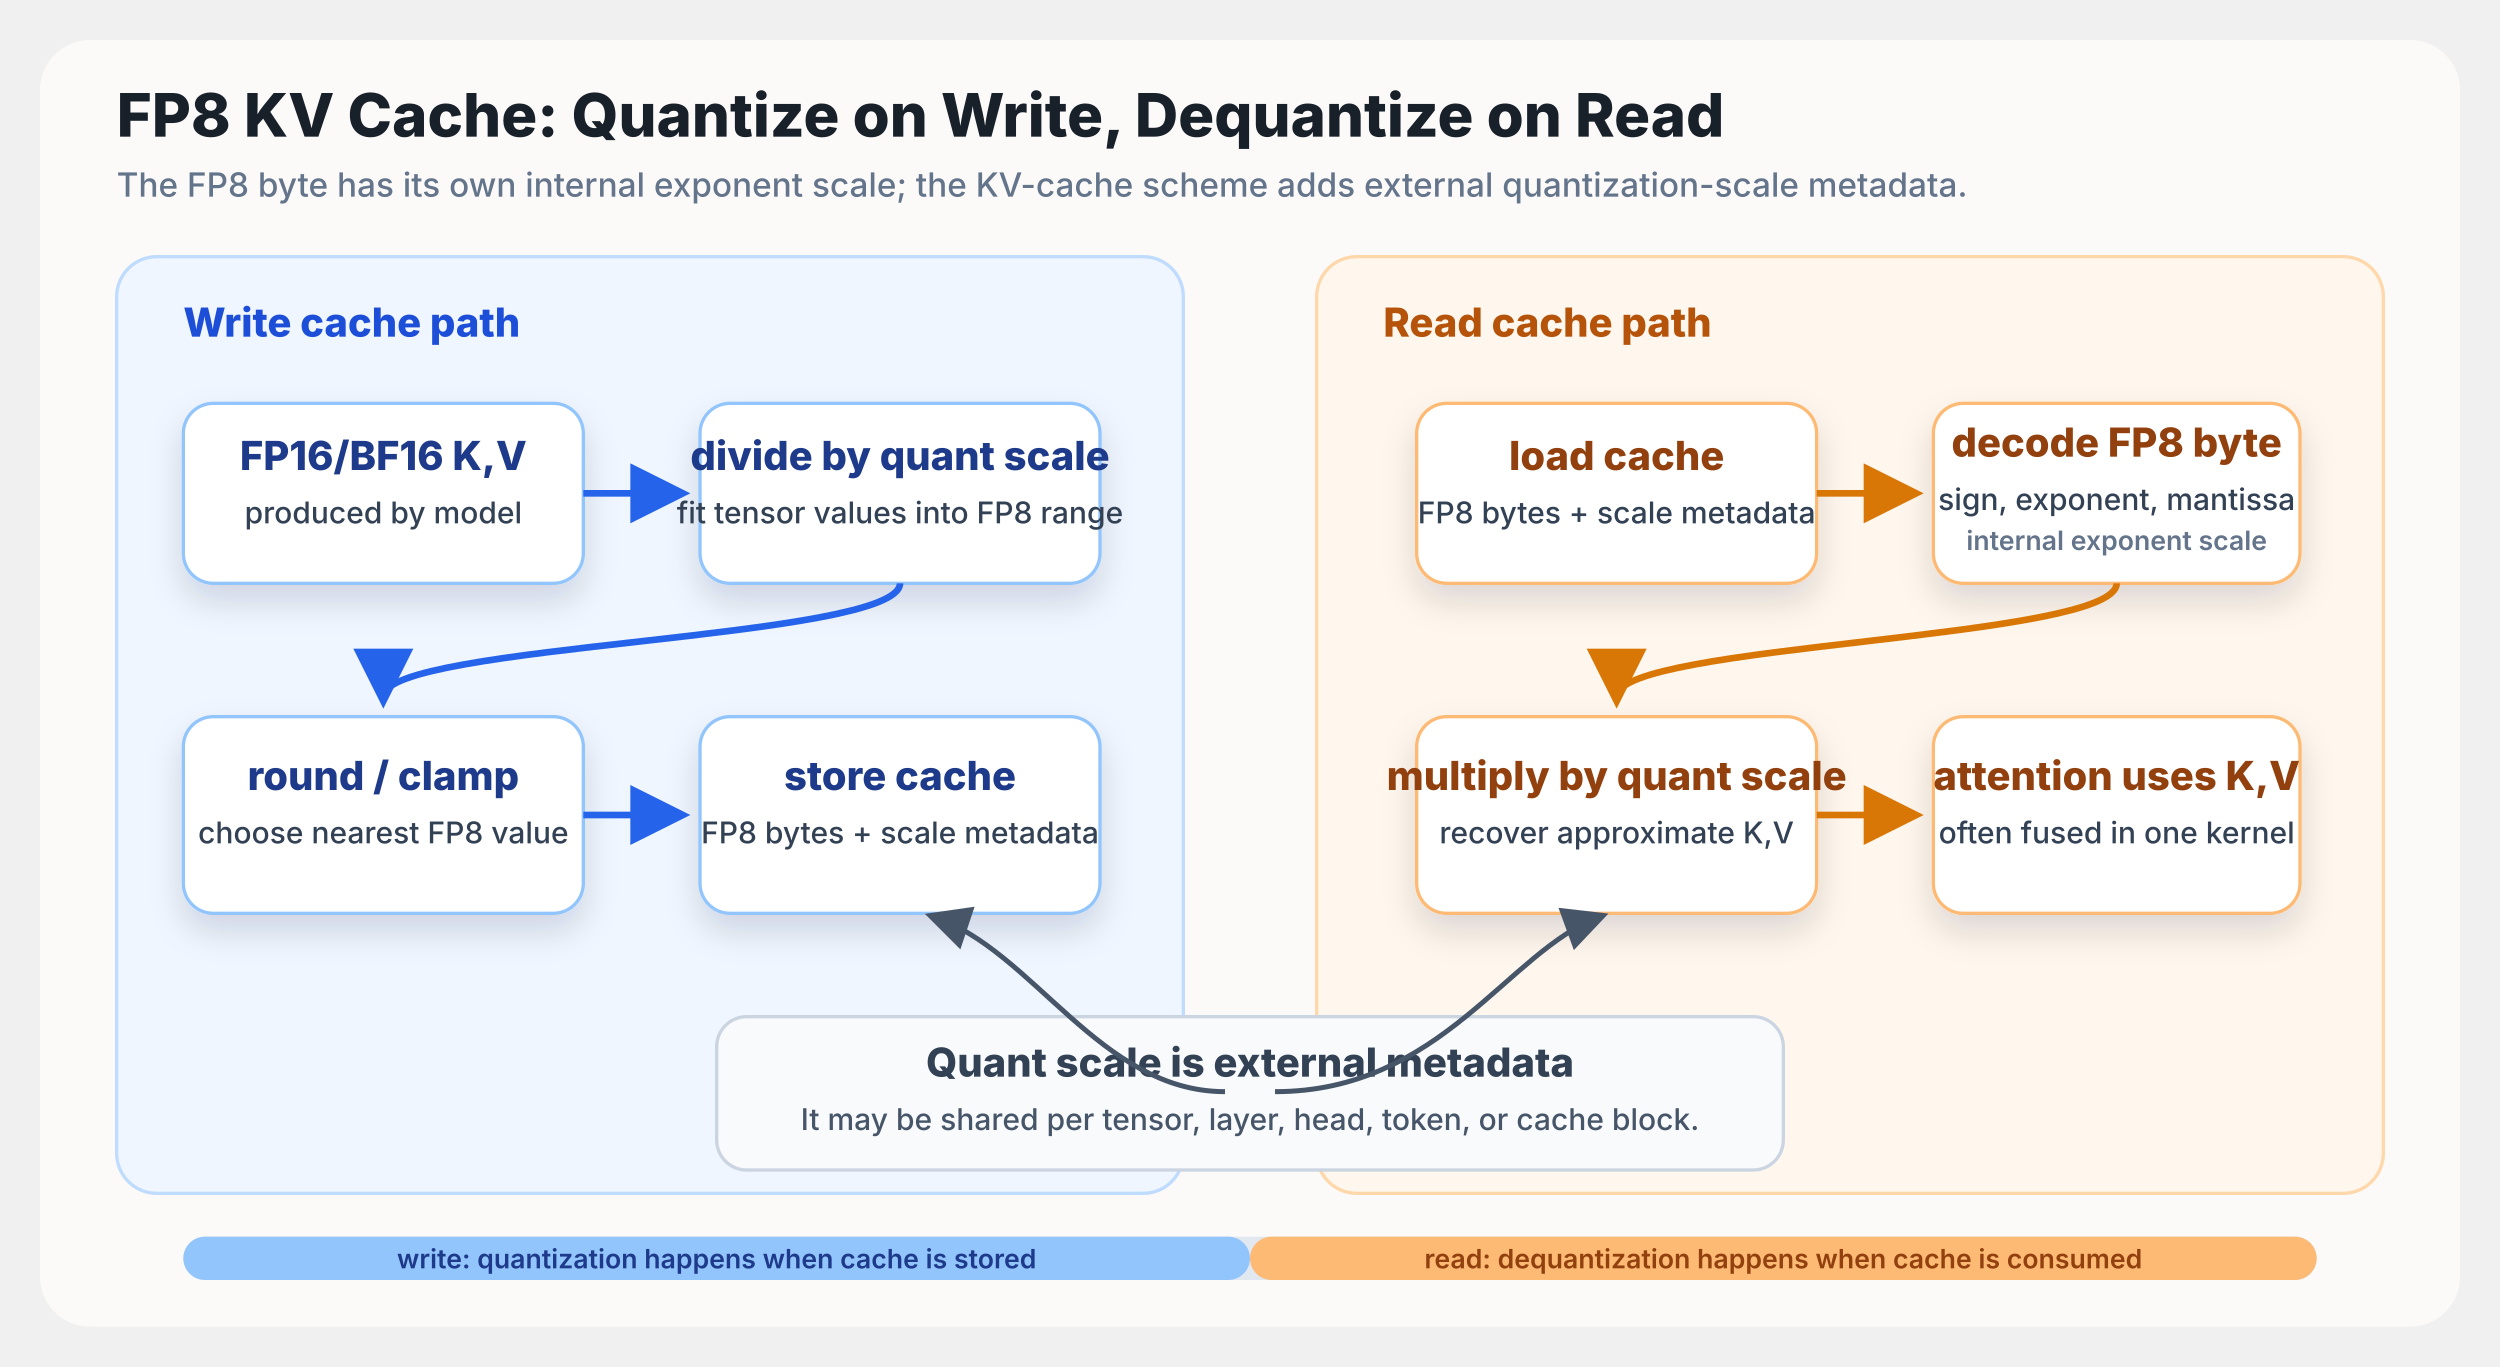
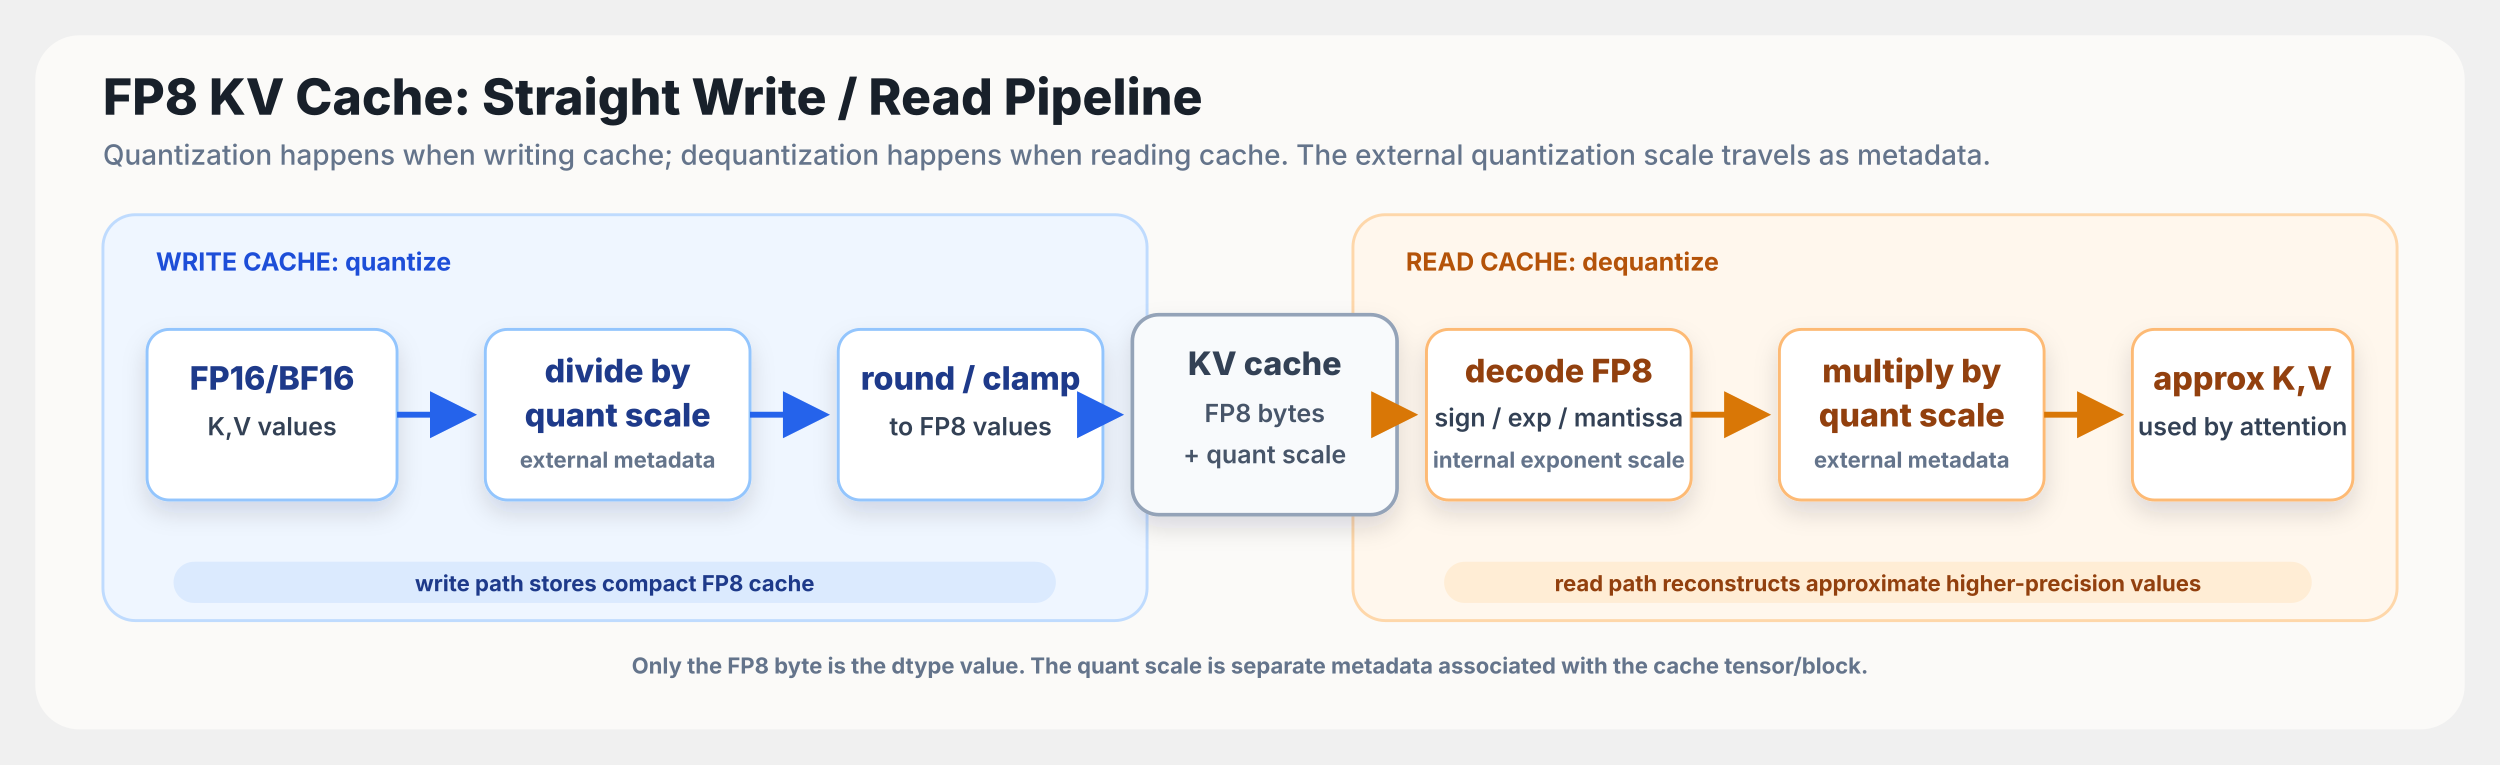
- <svg xmlns="http://www.w3.org/2000/svg" width="1500" height="820" viewBox="0 0 1500 820" role="img" aria-labelledby="title desc">
+ <svg xmlns="http://www.w3.org/2000/svg" width="1700" height="520" viewBox="0 0 1700 520" role="img" aria-labelledby="title desc">
  <defs>
-     <filter id="shadow" x="-10%" y="-20%" width="120%" height="150%">
-       <feDropShadow dx="0" dy="10" stdDeviation="10" flood-color="#102030" flood-opacity="0.14" />
+     <filter id="shadow" x="-10%" y="-30%" width="120%" height="170%">
+       <feDropShadow dx="0" dy="8" stdDeviation="8" flood-color="#102030" flood-opacity="0.13" />
    </filter>
-     <marker id="arrow-blue" viewBox="0 0 10 10" refX="8" refY="5" markerWidth="9" markerHeight="9" orient="auto-start-reverse">
+     <marker id="arrow-blue" viewBox="0 0 10 10" refX="8" refY="5" markerWidth="8" markerHeight="8" orient="auto-start-reverse">
      <path d="M 0 0 L 10 5 L 0 10 z" fill="#2563eb" />
    </marker>
-     <marker id="arrow-amber" viewBox="0 0 10 10" refX="8" refY="5" markerWidth="9" markerHeight="9" orient="auto-start-reverse">
+     <marker id="arrow-amber" viewBox="0 0 10 10" refX="8" refY="5" markerWidth="8" markerHeight="8" orient="auto-start-reverse">
      <path d="M 0 0 L 10 5 L 0 10 z" fill="#d97706" />
-     </marker>
-     <marker id="arrow-slate" viewBox="0 0 10 10" refX="8" refY="5" markerWidth="9" markerHeight="9" orient="auto-start-reverse">
-       <path d="M 0 0 L 10 5 L 0 10 z" fill="#475569" />
    </marker>
    <style>
      text {
        font-family: Inter, -apple-system, BlinkMacSystemFont, "Segoe UI", sans-serif;
      }
      .title {
-         font-size: 36px;
+         font-size: 34px;
        font-weight: 800;
        fill: #18202a;
      }
      .subtitle {
-         font-size: 20px;
+         font-size: 19px;
        font-weight: 500;
        fill: #64748b;
      }
-       .lane {
-         font-size: 24px;
-         font-weight: 800;
-         letter-spacing: 0;
-       }
-       .box-title {
-         font-size: 24px;
+       .step-title {
+         font-size: 22px;
        font-weight: 800;
      }
-       .box-text {
-         font-size: 18px;
-         font-weight: 550;
+       .step-text {
+         font-size: 17px;
+         font-weight: 560;
+       }
+       .label {
+         font-size: 17px;
+         font-weight: 750;
      }
      .small {
-         font-size: 16px;
-         font-weight: 600;
+         font-size: 15px;
+         font-weight: 650;
      }
    </style>
  </defs>
-   <rect x="24" y="24" width="1452" height="772" rx="30" fill="#fbfaf8" />
-   <text x="70" y="82" class="title">FP8 KV Cache: Quantize on Write, Dequantize on Read</text>
-   <text x="70" y="118" class="subtitle">The FP8 byte has its own internal exponent scale; the KV-cache scheme adds external quantization-scale metadata.</text>
-   <rect x="70" y="154" width="640" height="562" rx="24" fill="#eff6ff" stroke="#bfdbfe" stroke-width="2" />
-   <rect x="790" y="154" width="640" height="562" rx="24" fill="#fff7ed" stroke="#fed7aa" stroke-width="2" />
-   <text x="110" y="202" class="lane" fill="#1d4ed8">Write cache path</text>
-   <text x="830" y="202" class="lane" fill="#b45309">Read cache path</text>
+   <rect x="24" y="24" width="1652" height="472" rx="30" fill="#fbfaf8" />
+   <text x="70" y="78" class="title">FP8 KV Cache: Straight Write / Read Pipeline</text>
+   <text x="70" y="112" class="subtitle">Quantization happens when writing cache; dequantization happens when reading cache. The external quantization scale travels as metadata.</text>
+   <rect x="70" y="146" width="710" height="276" rx="22" fill="#eff6ff" stroke="#bfdbfe" stroke-width="2" />
+   <rect x="920" y="146" width="710" height="276" rx="22" fill="#fff7ed" stroke="#fed7aa" stroke-width="2" />
+   <text x="106" y="184" class="label" fill="#1d4ed8">WRITE CACHE: quantize</text>
+   <text x="956" y="184" class="label" fill="#b45309">READ CACHE: dequantize</text>
  <g filter="url(#shadow)">
-     <rect x="110" y="242" width="240" height="108" rx="18" fill="#ffffff" stroke="#93c5fd" stroke-width="2" />
-     <rect x="420" y="242" width="240" height="108" rx="18" fill="#ffffff" stroke="#93c5fd" stroke-width="2" />
-     <rect x="110" y="430" width="240" height="118" rx="18" fill="#ffffff" stroke="#93c5fd" stroke-width="2" />
-     <rect x="420" y="430" width="240" height="118" rx="18" fill="#ffffff" stroke="#93c5fd" stroke-width="2" />
-     <rect x="850" y="242" width="240" height="108" rx="18" fill="#ffffff" stroke="#fdba74" stroke-width="2" />
-     <rect x="1160" y="242" width="220" height="108" rx="18" fill="#ffffff" stroke="#fdba74" stroke-width="2" />
-     <rect x="850" y="430" width="240" height="118" rx="18" fill="#ffffff" stroke="#fdba74" stroke-width="2" />
-     <rect x="1160" y="430" width="220" height="118" rx="18" fill="#ffffff" stroke="#fdba74" stroke-width="2" />
+     <rect x="100" y="224" width="170" height="116" rx="15" fill="#ffffff" stroke="#93c5fd" stroke-width="2" />
+     <rect x="330" y="224" width="180" height="116" rx="15" fill="#ffffff" stroke="#93c5fd" stroke-width="2" />
+     <rect x="570" y="224" width="180" height="116" rx="15" fill="#ffffff" stroke="#93c5fd" stroke-width="2" />
+     <rect x="770" y="214" width="180" height="136" rx="18" fill="#f8fafc" stroke="#94a3b8" stroke-width="2.5" />
+     <rect x="970" y="224" width="180" height="116" rx="15" fill="#ffffff" stroke="#fdba74" stroke-width="2" />
+     <rect x="1210" y="224" width="180" height="116" rx="15" fill="#ffffff" stroke="#fdba74" stroke-width="2" />
+     <rect x="1450" y="224" width="150" height="116" rx="15" fill="#ffffff" stroke="#fdba74" stroke-width="2" />
  </g>
-   <text x="230" y="282" text-anchor="middle" class="box-title" fill="#1e3a8a">FP16/BF16 K,V</text>
-   <text x="230" y="314" text-anchor="middle" class="box-text" fill="#334155">produced by model</text>
-   <text x="540" y="282" text-anchor="middle" class="box-title" fill="#1e3a8a">divide by quant scale</text>
-   <text x="540" y="314" text-anchor="middle" class="box-text" fill="#334155">fit tensor values into FP8 range</text>
-   <text x="230" y="474" text-anchor="middle" class="box-title" fill="#1e3a8a">round / clamp</text>
-   <text x="230" y="506" text-anchor="middle" class="box-text" fill="#334155">choose nearest FP8 value</text>
-   <text x="540" y="474" text-anchor="middle" class="box-title" fill="#1e3a8a">store cache</text>
-   <text x="540" y="506" text-anchor="middle" class="box-text" fill="#334155">FP8 bytes + scale metadata</text>
-   <path d="M 350 296 L 407 296" stroke="#2563eb" stroke-width="4" marker-end="url(#arrow-blue)" />
-   <path d="M 540 350 C 540 384 230 386 230 418" stroke="#2563eb" stroke-width="4" fill="none" marker-end="url(#arrow-blue)" />
-   <path d="M 350 489 L 407 489" stroke="#2563eb" stroke-width="4" marker-end="url(#arrow-blue)" />
-   <text x="970" y="282" text-anchor="middle" class="box-title" fill="#92400e">load cache</text>
-   <text x="970" y="314" text-anchor="middle" class="box-text" fill="#334155">FP8 bytes + scale metadata</text>
-   <text x="1270" y="274" text-anchor="middle" class="box-title" fill="#92400e">decode FP8 byte</text>
-   <text x="1270" y="306" text-anchor="middle" class="box-text" fill="#334155">sign, exponent, mantissa</text>
-   <text x="1270" y="330" text-anchor="middle" class="small" fill="#64748b">internal exponent scale</text>
-   <text x="970" y="474" text-anchor="middle" class="box-title" fill="#92400e">multiply by quant scale</text>
-   <text x="970" y="506" text-anchor="middle" class="box-text" fill="#334155">recover approximate K,V</text>
-   <text x="1270" y="474" text-anchor="middle" class="box-title" fill="#92400e">attention uses K,V</text>
-   <text x="1270" y="506" text-anchor="middle" class="box-text" fill="#334155">often fused in one kernel</text>
-   <path d="M 1090 296 L 1147 296" stroke="#d97706" stroke-width="4" marker-end="url(#arrow-amber)" />
-   <path d="M 1270 350 C 1270 384 970 386 970 418" stroke="#d97706" stroke-width="4" fill="none" marker-end="url(#arrow-amber)" />
-   <path d="M 1090 489 L 1147 489" stroke="#d97706" stroke-width="4" marker-end="url(#arrow-amber)" />
-   <rect x="430" y="610" width="640" height="92" rx="18" fill="#f8fafc" stroke="#cbd5e1" stroke-width="2" />
-   <text x="750" y="646" text-anchor="middle" class="box-title" fill="#334155">Quant scale is external metadata</text>
-   <text x="750" y="678" text-anchor="middle" class="box-text" fill="#475569">It may be shared per tensor, layer, head, token, or cache block.</text>
-   <path d="M 735 655 C 660 655 620 570 560 550" stroke="#475569" stroke-width="3" fill="none" marker-end="url(#arrow-slate)" />
-   <path d="M 765 655 C 865 655 905 570 960 550" stroke="#475569" stroke-width="3" fill="none" marker-end="url(#arrow-slate)" />
-   <rect x="110" y="742" width="1280" height="26" rx="13" fill="#e2e8f0" />
-   <rect x="110" y="742" width="640" height="26" rx="13" fill="#93c5fd" />
-   <rect x="750" y="742" width="640" height="26" rx="13" fill="#fdba74" />
-   <text x="430" y="761" text-anchor="middle" class="small" fill="#1e3a8a">write: quantization happens when cache is stored</text>
-   <text x="1070" y="761" text-anchor="middle" class="small" fill="#92400e">read: dequantization happens when cache is consumed</text>
+   <text x="185" y="265" text-anchor="middle" class="step-title" fill="#1e3a8a">FP16/BF16</text>
+   <text x="185" y="296" text-anchor="middle" class="step-text" fill="#334155">K,V values</text>
+   <text x="420" y="260" text-anchor="middle" class="step-title" fill="#1e3a8a">divide by</text>
+   <text x="420" y="290" text-anchor="middle" class="step-title" fill="#1e3a8a">quant scale</text>
+   <text x="420" y="318" text-anchor="middle" class="small" fill="#64748b">external metadata</text>
+   <text x="660" y="265" text-anchor="middle" class="step-title" fill="#1e3a8a">round / clamp</text>
+   <text x="660" y="296" text-anchor="middle" class="step-text" fill="#334155">to FP8 values</text>
+   <text x="860" y="255" text-anchor="middle" class="step-title" fill="#334155">KV cache</text>
+   <text x="860" y="287" text-anchor="middle" class="step-text" fill="#475569">FP8 bytes</text>
+   <text x="860" y="315" text-anchor="middle" class="step-text" fill="#475569">+ quant scale</text>
+   <text x="1060" y="260" text-anchor="middle" class="step-title" fill="#92400e">decode FP8</text>
+   <text x="1060" y="290" text-anchor="middle" class="step-text" fill="#334155">sign / exp / mantissa</text>
+   <text x="1060" y="318" text-anchor="middle" class="small" fill="#64748b">internal exponent scale</text>
+   <text x="1300" y="260" text-anchor="middle" class="step-title" fill="#92400e">multiply by</text>
+   <text x="1300" y="290" text-anchor="middle" class="step-title" fill="#92400e">quant scale</text>
+   <text x="1300" y="318" text-anchor="middle" class="small" fill="#64748b">external metadata</text>
+   <text x="1525" y="265" text-anchor="middle" class="step-title" fill="#92400e">approx K,V</text>
+   <text x="1525" y="296" text-anchor="middle" class="step-text" fill="#334155">used by attention</text>
+   <line x1="270" y1="282" x2="318" y2="282" stroke="#2563eb" stroke-width="4" marker-end="url(#arrow-blue)" />
+   <line x1="510" y1="282" x2="558" y2="282" stroke="#2563eb" stroke-width="4" marker-end="url(#arrow-blue)" />
+   <line x1="750" y1="282" x2="758" y2="282" stroke="#2563eb" stroke-width="4" marker-end="url(#arrow-blue)" />
+   <line x1="950" y1="282" x2="958" y2="282" stroke="#d97706" stroke-width="4" marker-end="url(#arrow-amber)" />
+   <line x1="1150" y1="282" x2="1198" y2="282" stroke="#d97706" stroke-width="4" marker-end="url(#arrow-amber)" />
+   <line x1="1390" y1="282" x2="1438" y2="282" stroke="#d97706" stroke-width="4" marker-end="url(#arrow-amber)" />
+   <rect x="118" y="382" width="600" height="28" rx="14" fill="#dbeafe" />
+   <text x="418" y="402" text-anchor="middle" class="small" fill="#1e3a8a">write path stores compact FP8 cache</text>
+   <rect x="982" y="382" width="590" height="28" rx="14" fill="#ffedd5" />
+   <text x="1277" y="402" text-anchor="middle" class="small" fill="#92400e">read path reconstructs approximate higher-precision values</text>
+   <text x="850" y="458" text-anchor="middle" class="small" fill="#64748b">Only the FP8 byte is the dtype value. The quant scale is separate metadata associated with the cache tensor/block.</text>
</svg>
